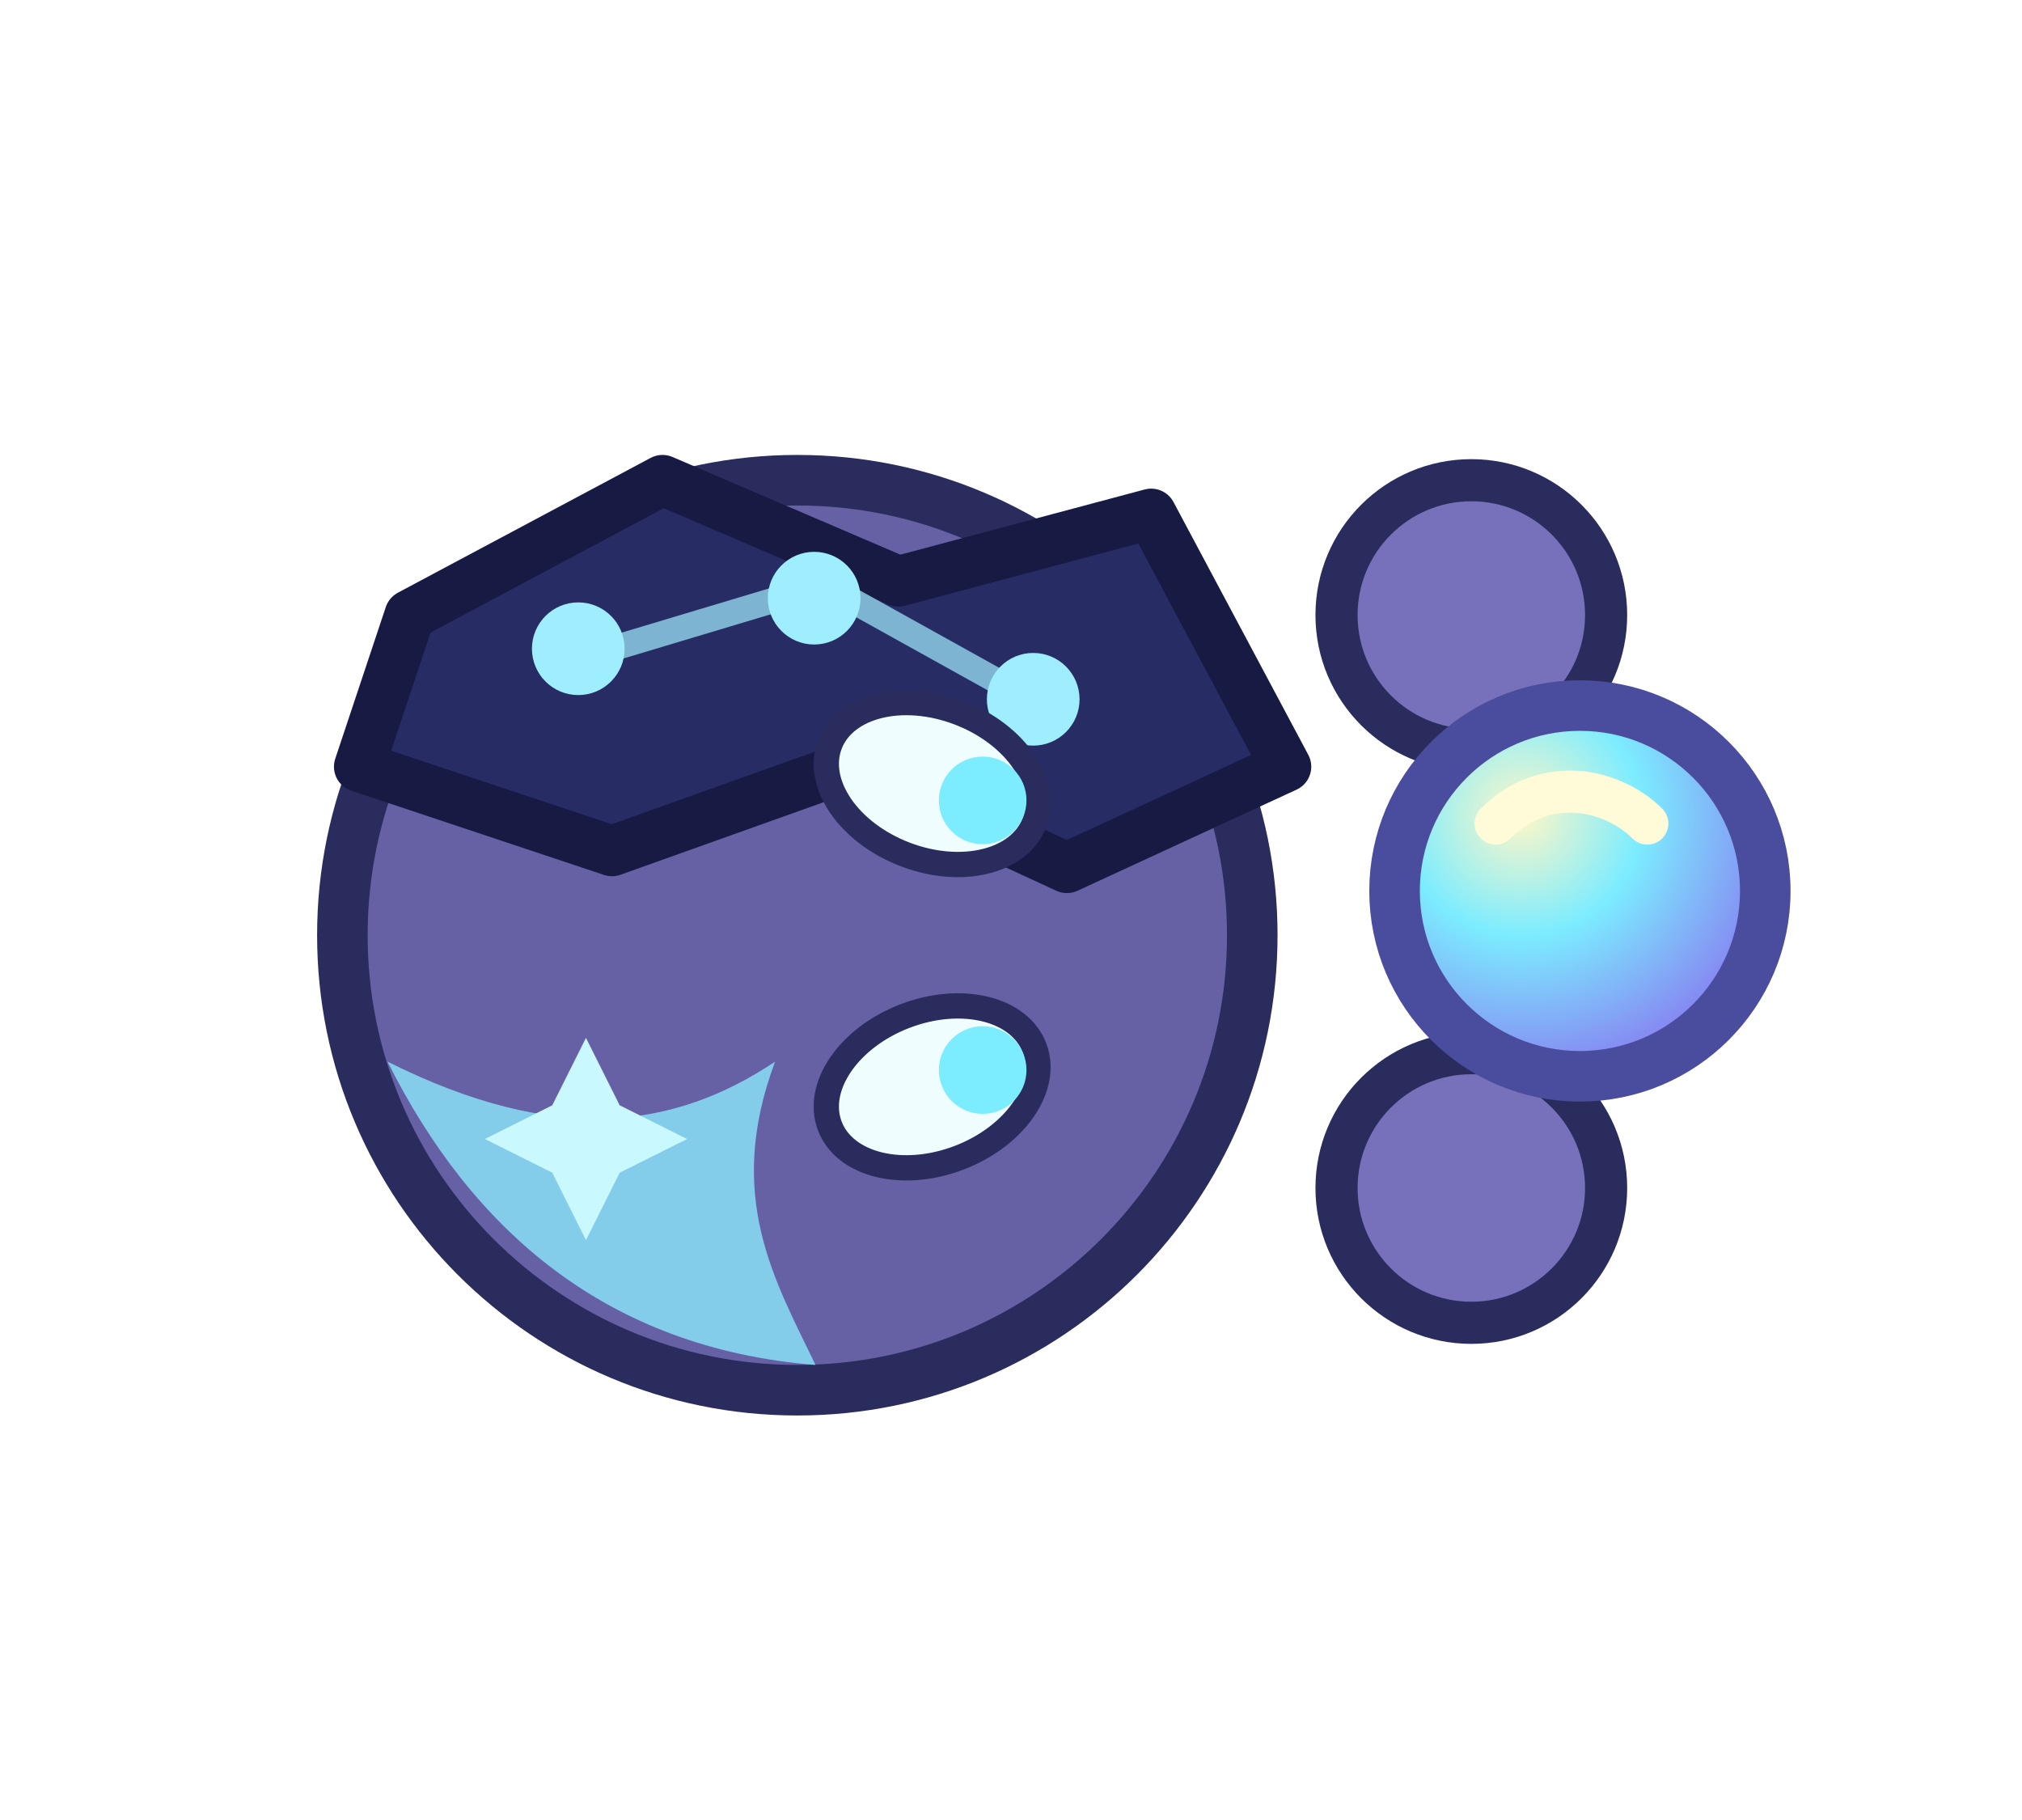
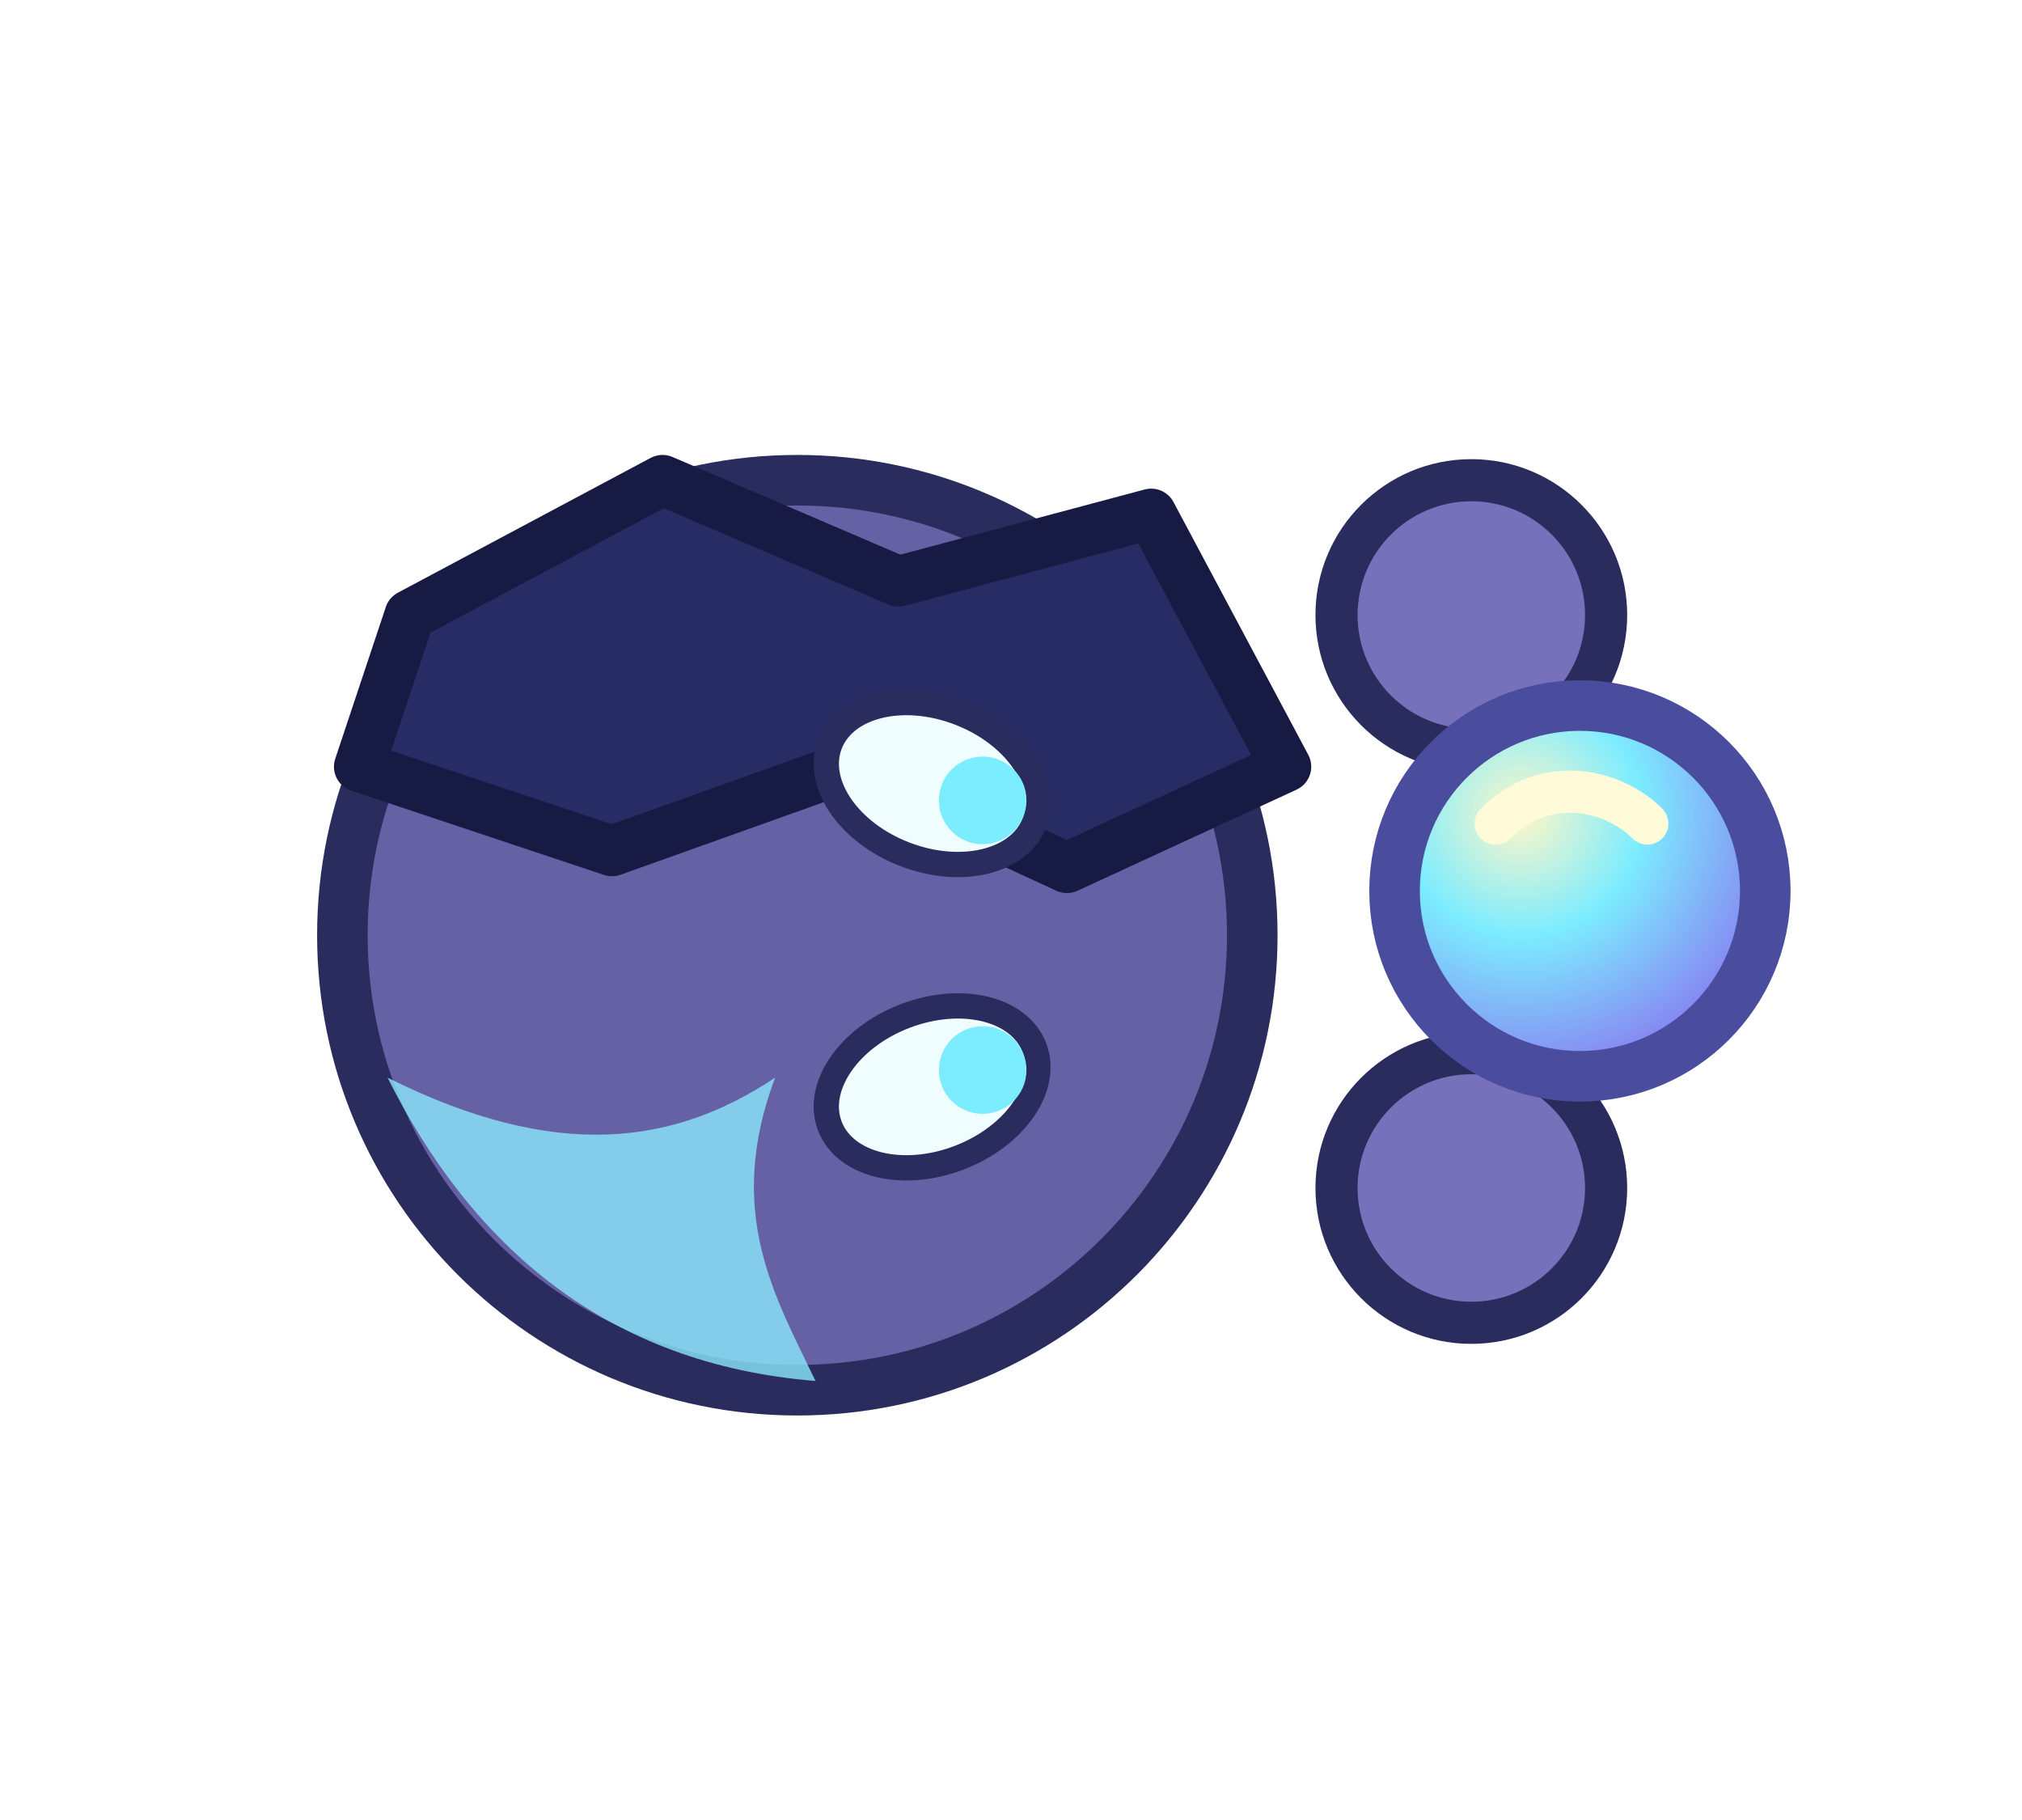
<svg xmlns="http://www.w3.org/2000/svg" viewBox="-60 -54 120 108" role="img" aria-labelledby="title description" version="1.1" id="svg5">
  <defs id="comet-slinger-definitions">
    <radialGradient id="comet-core-gradient" cx="45.5" cy="-35.5" r="17" fx="45.5" fy="-35.5" gradientUnits="userSpaceOnUse">
      <stop offset="0" stop-color="#fff7c7" id="stop1" />
      <stop offset=".42" stop-color="#7cecff" id="stop2" />
      <stop offset="1" stop-color="#8874ef" id="stop3" />
    </radialGradient>
    <linearGradient id="comet-tail-gradient" x1="12.18" y1="-59.303" x2="34.001" y2="-57.08" gradientTransform="matrix(-1.260933,-0.2909437,0.1737392,-0.7529755,26.0868,-17.61338)" gradientUnits="userSpaceOnUse">
      <stop offset="0" stop-color="#7cecff" stop-opacity="0" id="stop4" />
      <stop offset="1" stop-color="#c4a4ff" stop-opacity=".9" id="stop5" />
    </linearGradient>
  </defs>
  <g id="comet-slinger-zombie" transform="translate(-16,6)">
    <g id="floating-hand-spacing" fill="none" stroke="#625da0" stroke-width="9" stroke-linecap="round" />
    <g id="hands" fill="#7770bb" stroke="#292c5d" stroke-width="2.5" transform="translate(-0.6812796,-2.503978)">
      <circle id="throwing-hand" cx="44" cy="-21" r="8" />
      <circle id="balancing-hand" cx="44" cy="13" r="8" />
    </g>
    <circle id="body" r="27" fill="#6660a5" stroke="#292c5d" stroke-width="3" cx="3.319" cy="-4.504" />
    <path id="star-chart-mantle" d="m -19.681,-23.504 15,-8 14,6 15,-4 8,15 -13,6 -13,-6 -14,5 -15,-5 z" fill="#272c65" stroke="#171a42" stroke-width="3" stroke-linejoin="round" />
-     <g id="mantle-constellation" fill="#9feeff" stroke="#9feeff" stroke-width="1.5" transform="translate(3.31872,-4.503978)">
-       <circle id="mantle-star-one" cx="-13" cy="-17" r="2" />
-       <circle id="mantle-star-two" cx="1" cy="-20" r="2" />
-       <circle id="mantle-star-three" cx="14" cy="-14" r="2" />
-       <path id="mantle-star-lines" d="m -11,-17 10,-3 m 4,0 9,5" fill="none" opacity="0.7" />
-     </g>
    <g id="eyes" fill="#effdff" stroke="#292c5d" stroke-width="1.5" transform="translate(3.31872,-4.503978)">
      <ellipse id="upper-eye" cx="8" cy="-9" rx="6.5" ry="4.5" transform="rotate(21,8,-9)" />
      <ellipse id="lower-eye" cx="8" cy="9" rx="6.5" ry="4.5" transform="rotate(-21,8,9)" />
    </g>
    <g id="pupils" fill="#7cecff" transform="translate(3.31872,-4.503978)">
      <circle id="upper-pupil" cx="11" cy="-8" r="2.6" />
      <circle id="lower-pupil" cx="11" cy="8" r="2.6" />
    </g>
    <g id="held-comet" transform="translate(0.7635159,23.86823)">
      <circle id="comet-core" cx="49" cy="-31" r="11" fill="url(#comet-core-gradient)" stroke="#4a4c9e" stroke-width="3" style="fill:url(#comet-core-gradient)" />
      <path id="comet-highlight" d="m 44,-35 c 3,-3 7,-2 9,0" fill="none" stroke="#fffbd8" stroke-width="2.5" stroke-linecap="round" />
    </g>
-     <path id="comet-tail" d="M 4.4,21 C -8,20 -16,13 -21,3 -11,8 -4,7 2,3 -1,11 2,16 4.4,21 Z" fill="#8cecff" style="fill:#8cecff;fill-opacity:0.78" />
-     <g id="orbit-sparks" fill="#c9f8ff" transform="rotate(180,8.985826,-14.26343)">
-       <path id="spark-one" d="m 27.196,-42.116 2,4 4,2 -4,2 -2,4 -2,-4 -4,-2 4,-2 z" />
-     </g>
+     <path id="comet-tail" d="m 4.4,21.948 c -12.4,-1 -20.4,-8 -25.4,-18 10,5 17,4 23,0 -3,8 0,13 2.4,18 z" fill="#8cecff" style="fill:#8cecff;fill-opacity:0.78" />
+     <g id="orbit-sparks" fill="#c9f8ff" transform="rotate(180,8.985826,-14.26343)" />
  </g>
</svg>
